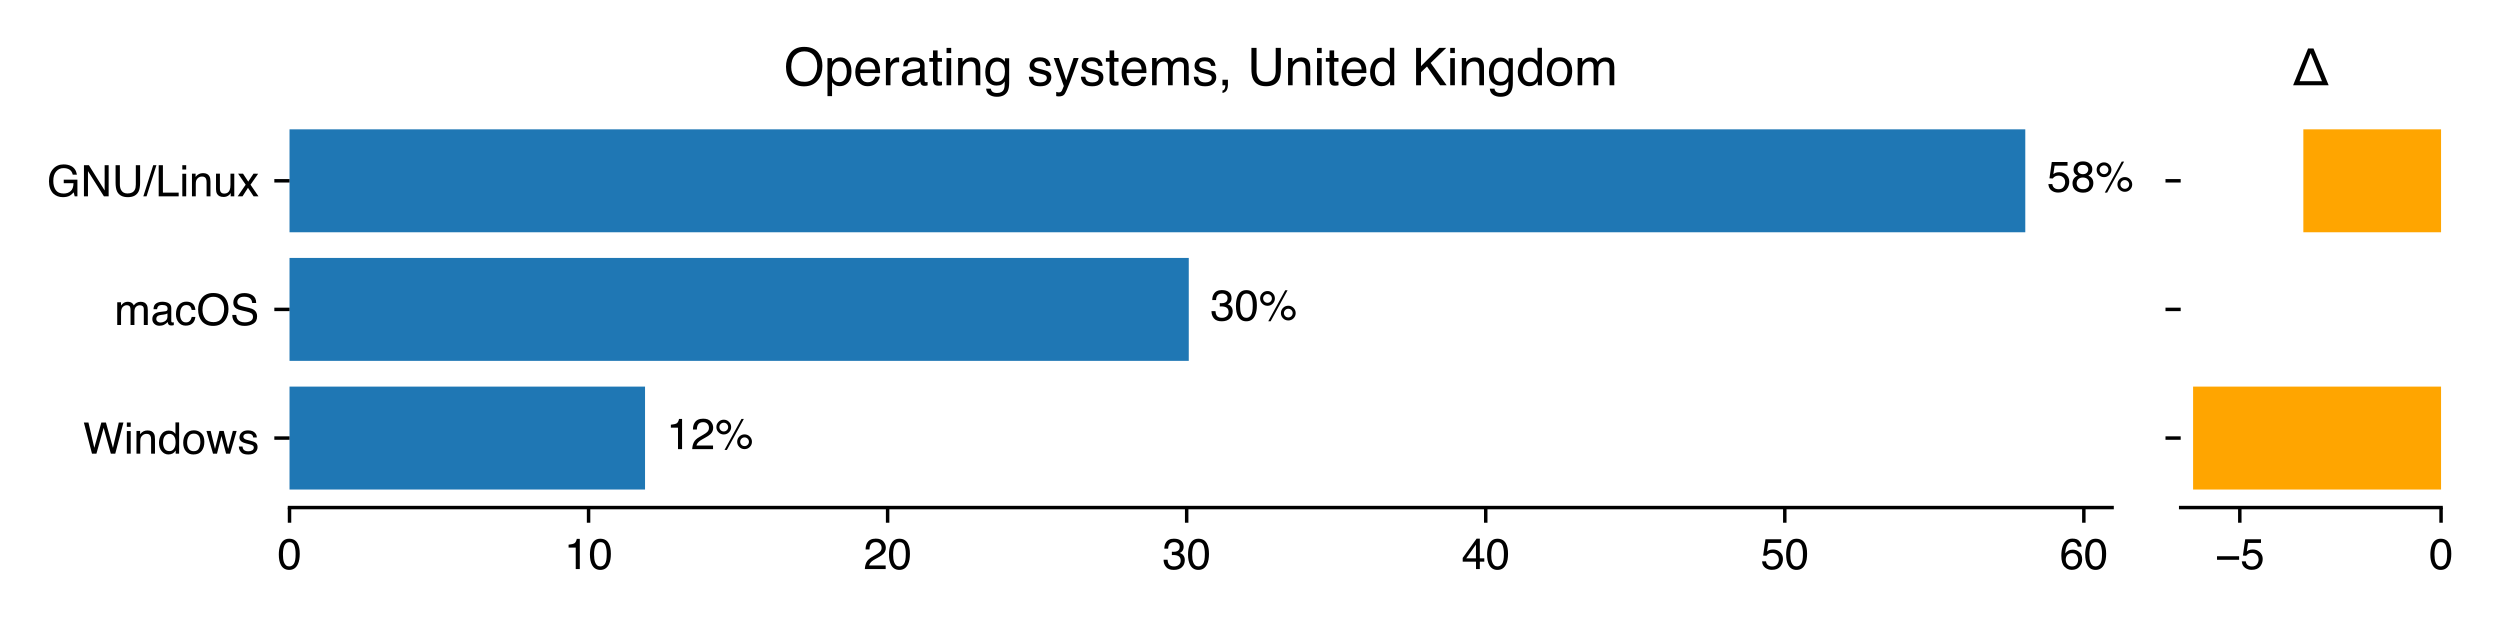
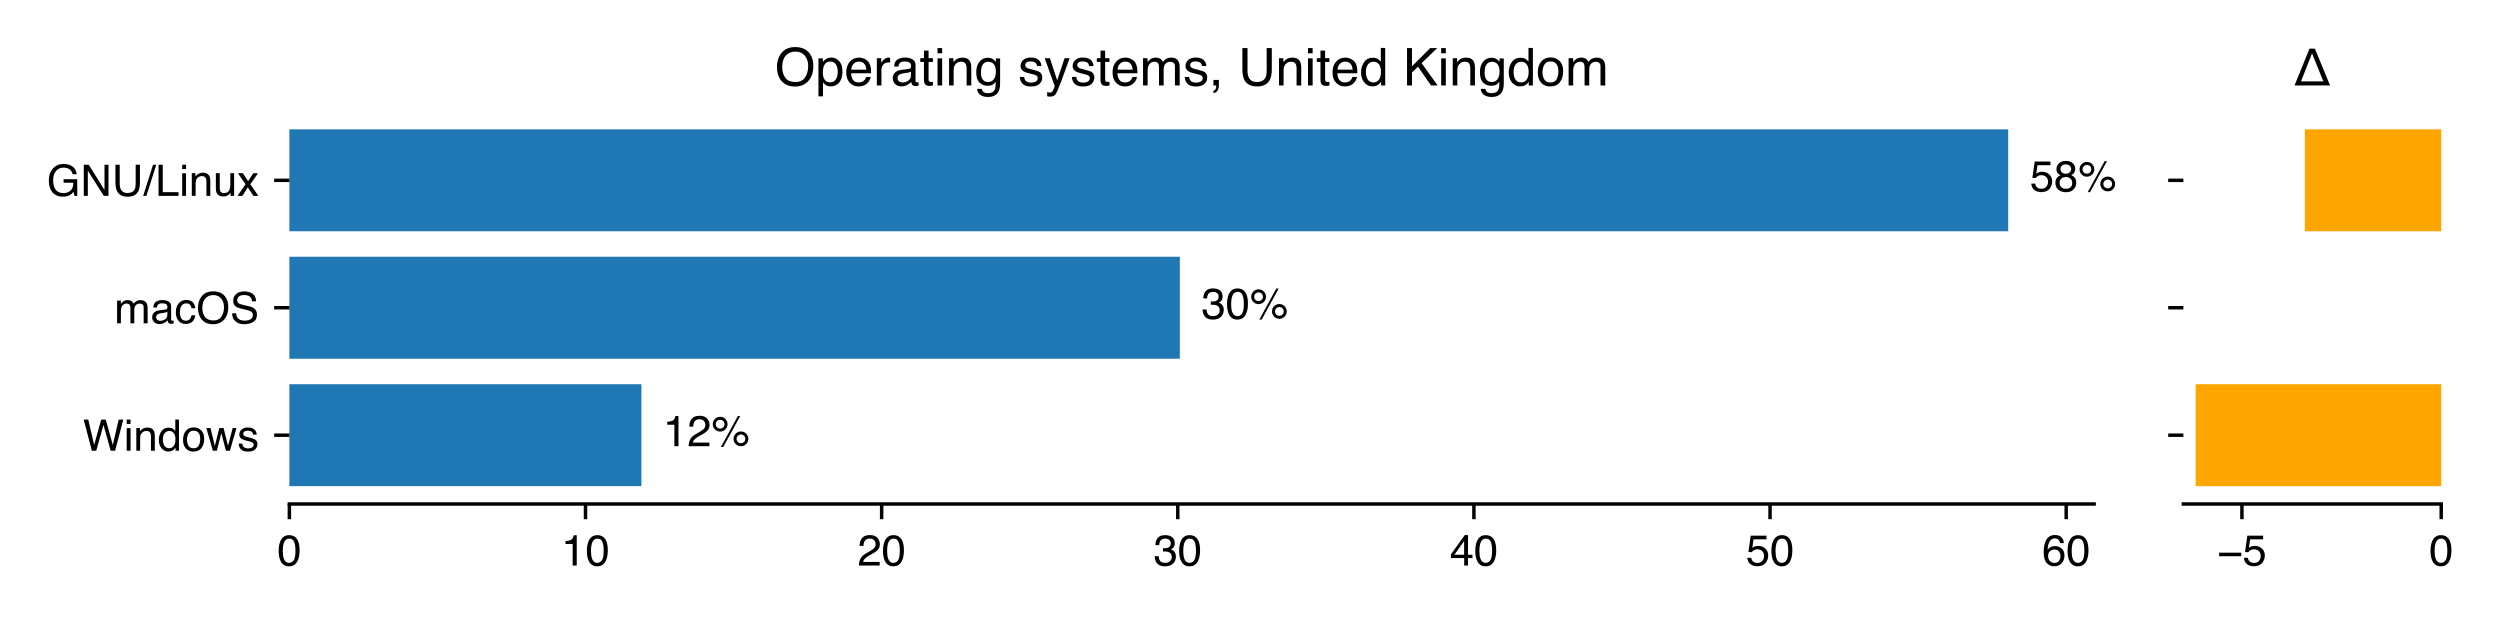
<svg xmlns="http://www.w3.org/2000/svg" xmlns:xlink="http://www.w3.org/1999/xlink" width="576pt" height="144pt" viewBox="0 0 576 144" version="1.1">
  <defs>
    <style type="text/css">*{stroke-linejoin: round; stroke-linecap: butt}</style>
  </defs>
  <g id="figure_1">
    <g id="patch_1">
      <path d="M 0 144  L 576 144  L 576 0  L 0 0  z " style="fill: #ffffff" />
    </g>
    <g id="axes_1">
      <g id="patch_2">
-         <path d="M 66.705 116.942  L 486.622 116.942  L 486.622 25.642  L 66.705 25.642  z " style="fill: #ffffff" />
+         <path d="M 66.67 116.12  L 482.49 116.12  L 482.49 25.688  L 66.67 25.688  z " style="fill: #ffffff" />
      </g>
      <g id="patch_3">
-         <path d="M 66.705 112.792  L 148.616 112.792  L 148.616 89.078  L 66.705 89.078  z " clip-path="url(#pb89591c880)" style="fill: #1f77b4" />
+         <path d="M 66.67 112.009  L 147.782 112.009  L 147.782 88.52  L 66.67 88.52  z " clip-path="url(#p642c1ca96c)" style="fill: #1f77b4" />
      </g>
      <g id="patch_4">
-         <path d="M 66.705 83.149  L 273.893 83.149  L 273.893 59.435  L 66.705 59.435  z " clip-path="url(#pb89591c880)" style="fill: #1f77b4" />
+         <path d="M 66.67 82.648  L 271.836 82.648  L 271.836 59.159  L 66.67 59.159  z " clip-path="url(#p642c1ca96c)" style="fill: #1f77b4" />
      </g>
      <g id="patch_5">
-         <path d="M 66.705 53.507  L 466.626 53.507  L 466.626 29.792  L 66.705 29.792  z " clip-path="url(#pb89591c880)" style="fill: #1f77b4" />
+         <path d="M 66.67 53.287  L 462.689 53.287  L 462.689 29.798  L 66.67 29.798  z " clip-path="url(#p642c1ca96c)" style="fill: #1f77b4" />
      </g>
      <g id="matplotlib.axis_1">
        <g id="xtick_1">
          <g id="line2d_1">
            <defs>
              <path id="m4c99cd72f3" d="M 0 0  L 0 3.5  " style="stroke: #000000; stroke-width: 0.8" />
            </defs>
            <g>
-               <use xlink:href="#m4c99cd72f3" x="66.705" y="116.942" style="stroke: #000000; stroke-width: 0.8" />
+               <use xlink:href="#m4c99cd72f3" x="66.67" y="116.12" style="stroke: #000000; stroke-width: 0.8" />
            </g>
          </g>
          <g id="text_1">
-             <g transform="translate(63.92422 131.1156)scale(0.1 -0.1)">
+             <g transform="translate(63.88953 130.2934) scale(0.1 -0.1)">
              <defs>
                <path id="Helvetica-30" d="M 1731 4475  Q 2600 4475 2988 3759  Q 3288 3206 3288 2244  Q 3288 1331 3016 734  Q 2622 -122 1728 -122  Q 922 -122 528 578  Q 200 1163 200 2147  Q 200 2909 397 3456  Q 766 4475 1731 4475  z M 1725 391  Q 2163 391 2422 778  Q 2681 1166 2681 2222  Q 2681 2984 2493 3476  Q 2306 3969 1766 3969  Q 1269 3969 1039 3501  Q 809 3034 809 2125  Q 809 1441 956 1025  Q 1181 391 1725 391  z " transform="scale(0.015625)" />
              </defs>
              <use xlink:href="#Helvetica-30" />
            </g>
          </g>
        </g>
        <g id="xtick_2">
          <g id="line2d_2">
            <g>
-               <use xlink:href="#m4c99cd72f3" x="135.607" y="116.942" style="stroke: #000000; stroke-width: 0.8" />
+               <use xlink:href="#m4c99cd72f3" x="134.9" y="116.12" style="stroke: #000000; stroke-width: 0.8" />
            </g>
          </g>
          <g id="text_2">
-             <g transform="translate(130.0459 131.1156)scale(0.1 -0.1)">
+             <g transform="translate(129.3388 130.2934) scale(0.1 -0.1)">
              <defs>
                <path id="Helvetica-31" d="M 613 3169  L 613 3600  Q 1222 3659 1462 3798  Q 1703 3938 1822 4456  L 2266 4456  L 2266 0  L 1666 0  L 1666 3169  L 613 3169  z " transform="scale(0.015625)" />
              </defs>
              <use xlink:href="#Helvetica-31" />
              <use xlink:href="#Helvetica-30" x="55.615" />
            </g>
          </g>
        </g>
        <g id="xtick_3">
          <g id="line2d_3">
            <g>
-               <use xlink:href="#m4c99cd72f3" x="204.509" y="116.942" style="stroke: #000000; stroke-width: 0.8" />
+               <use xlink:href="#m4c99cd72f3" x="203.13" y="116.12" style="stroke: #000000; stroke-width: 0.8" />
            </g>
          </g>
          <g id="text_3">
-             <g transform="translate(198.948 131.1156)scale(0.1 -0.1)">
+             <g transform="translate(197.5686 130.2934) scale(0.1 -0.1)">
              <defs>
                <path id="Helvetica-32" d="M 200 0  Q 231 578 439 1006  Q 647 1434 1250 1784  L 1850 2131  Q 2253 2366 2416 2531  Q 2672 2791 2672 3125  Q 2672 3516 2437 3745  Q 2203 3975 1813 3975  Q 1234 3975 1013 3538  Q 894 3303 881 2888  L 309 2888  Q 319 3472 525 3841  Q 891 4491 1816 4491  Q 2584 4491 2939 4075  Q 3294 3659 3294 3150  Q 3294 2613 2916 2231  Q 2697 2009 2131 1694  L 1703 1456  Q 1397 1288 1222 1134  Q 909 863 828 531  L 3272 531  L 3272 0  L 200 0  z " transform="scale(0.015625)" />
              </defs>
              <use xlink:href="#Helvetica-32" />
              <use xlink:href="#Helvetica-30" x="55.615" />
            </g>
          </g>
        </g>
        <g id="xtick_4">
          <g id="line2d_4">
            <g>
-               <use xlink:href="#m4c99cd72f3" x="273.411" y="116.942" style="stroke: #000000; stroke-width: 0.8" />
+               <use xlink:href="#m4c99cd72f3" x="271.359" y="116.12" style="stroke: #000000; stroke-width: 0.8" />
            </g>
          </g>
          <g id="text_4">
-             <g transform="translate(267.8501 131.1156)scale(0.1 -0.1)">
+             <g transform="translate(265.7984 130.2934) scale(0.1 -0.1)">
              <defs>
                <path id="Helvetica-33" d="M 1663 -122  Q 869 -122 511 314  Q 153 750 153 1375  L 741 1375  Q 778 941 903 744  Q 1122 391 1694 391  Q 2138 391 2406 628  Q 2675 866 2675 1241  Q 2675 1703 2392 1887  Q 2109 2072 1606 2072  Q 1550 2072 1492 2070  Q 1434 2069 1375 2066  L 1375 2563  Q 1463 2553 1522 2550  Q 1581 2547 1650 2547  Q 1966 2547 2169 2647  Q 2525 2822 2525 3272  Q 2525 3606 2287 3787  Q 2050 3969 1734 3969  Q 1172 3969 956 3594  Q 838 3388 822 3006  L 266 3006  Q 266 3506 466 3856  Q 809 4481 1675 4481  Q 2359 4481 2734 4176  Q 3109 3872 3109 3294  Q 3109 2881 2888 2625  Q 2750 2466 2531 2375  Q 2884 2278 3082 2001  Q 3281 1725 3281 1325  Q 3281 684 2859 281  Q 2438 -122 1663 -122  z " transform="scale(0.015625)" />
              </defs>
              <use xlink:href="#Helvetica-33" />
              <use xlink:href="#Helvetica-30" x="55.615" />
            </g>
          </g>
        </g>
        <g id="xtick_5">
          <g id="line2d_5">
            <g>
-               <use xlink:href="#m4c99cd72f3" x="342.313" y="116.942" style="stroke: #000000; stroke-width: 0.8" />
+               <use xlink:href="#m4c99cd72f3" x="339.589" y="116.12" style="stroke: #000000; stroke-width: 0.8" />
            </g>
          </g>
          <g id="text_5">
-             <g transform="translate(336.7522 131.1156)scale(0.1 -0.1)">
+             <g transform="translate(334.0281 130.2934) scale(0.1 -0.1)">
              <defs>
                <path id="Helvetica-34" d="M 2116 1584  L 2116 3613  L 681 1584  L 2116 1584  z M 2125 0  L 2125 1094  L 163 1094  L 163 1644  L 2213 4488  L 2688 4488  L 2688 1584  L 3347 1584  L 3347 1094  L 2688 1094  L 2688 0  L 2125 0  z " transform="scale(0.015625)" />
              </defs>
              <use xlink:href="#Helvetica-34" />
              <use xlink:href="#Helvetica-30" x="55.615" />
            </g>
          </g>
        </g>
        <g id="xtick_6">
          <g id="line2d_6">
            <g>
-               <use xlink:href="#m4c99cd72f3" x="411.215" y="116.942" style="stroke: #000000; stroke-width: 0.8" />
+               <use xlink:href="#m4c99cd72f3" x="407.819" y="116.12" style="stroke: #000000; stroke-width: 0.8" />
            </g>
          </g>
          <g id="text_6">
-             <g transform="translate(405.6543 131.1156)scale(0.1 -0.1)">
+             <g transform="translate(402.2579 130.2934) scale(0.1 -0.1)">
              <defs>
                <path id="Helvetica-35" d="M 791 1141  Q 847 659 1238 475  Q 1438 381 1700 381  Q 2200 381 2440 700  Q 2681 1019 2681 1406  Q 2681 1875 2395 2131  Q 2109 2388 1709 2388  Q 1419 2388 1211 2275  Q 1003 2163 856 1963  L 369 1991  L 709 4400  L 3034 4400  L 3034 3856  L 1131 3856  L 941 2613  Q 1097 2731 1238 2791  Q 1488 2894 1816 2894  Q 2431 2894 2859 2497  Q 3288 2100 3288 1491  Q 3288 856 2895 371  Q 2503 -113 1644 -113  Q 1097 -113 676 195  Q 256 503 206 1141  L 791 1141  z " transform="scale(0.015625)" />
              </defs>
              <use xlink:href="#Helvetica-35" />
              <use xlink:href="#Helvetica-30" x="55.615" />
            </g>
          </g>
        </g>
        <g id="xtick_7">
          <g id="line2d_7">
            <g>
-               <use xlink:href="#m4c99cd72f3" x="480.117" y="116.942" style="stroke: #000000; stroke-width: 0.8" />
+               <use xlink:href="#m4c99cd72f3" x="476.049" y="116.12" style="stroke: #000000; stroke-width: 0.8" />
            </g>
          </g>
          <g id="text_7">
-             <g transform="translate(474.5564 131.1156)scale(0.1 -0.1)">
+             <g transform="translate(470.4877 130.2934) scale(0.1 -0.1)">
              <defs>
                <path id="Helvetica-36" d="M 1872 4494  Q 2622 4494 2917 4105  Q 3213 3716 3213 3303  L 2656 3303  Q 2606 3569 2497 3719  Q 2294 4000 1881 4000  Q 1409 4000 1131 3564  Q 853 3128 822 2316  Q 1016 2600 1309 2741  Q 1578 2866 1909 2866  Q 2472 2866 2890 2506  Q 3309 2147 3309 1434  Q 3309 825 2912 354  Q 2516 -116 1781 -116  Q 1153 -116 697 361  Q 241 838 241 1966  Q 241 2800 444 3381  Q 834 4494 1872 4494  z M 1831 384  Q 2275 384 2495 682  Q 2716 981 2716 1388  Q 2716 1731 2519 2042  Q 2322 2353 1803 2353  Q 1441 2353 1167 2112  Q 894 1872 894 1388  Q 894 963 1142 673  Q 1391 384 1831 384  z " transform="scale(0.015625)" />
              </defs>
              <use xlink:href="#Helvetica-36" />
              <use xlink:href="#Helvetica-30" x="55.615" />
            </g>
          </g>
        </g>
      </g>
      <g id="matplotlib.axis_2">
        <g id="ytick_1">
          <g id="line2d_8">
            <defs>
              <path id="m8e343aef83" d="M 0 0  L -3.5 0  " style="stroke: #000000; stroke-width: 0.8" />
            </defs>
            <g>
-               <use xlink:href="#m8e343aef83" x="66.705" y="100.935" style="stroke: #000000; stroke-width: 0.8" />
+               <use xlink:href="#m8e343aef83" x="66.67" y="100.265" style="stroke: #000000; stroke-width: 0.8" />
            </g>
          </g>
          <g id="text_8">
-             <g transform="translate(19.13906 104.5218)scale(0.1 -0.1)">
+             <g transform="translate(19.10438 103.8517) scale(0.1 -0.1)">
              <defs>
                <path id="Helvetica-57" d="M 791 4591  L 1656 856  L 2694 4591  L 3369 4591  L 4406 856  L 5272 4591  L 5953 4591  L 4747 0  L 4094 0  L 3034 3806  L 1969 0  L 1316 0  L 116 4591  L 791 4591  z " transform="scale(0.015625)" />
                <path id="Helvetica-69" d="M 413 3331  L 984 3331  L 984 0  L 413 0  L 413 3331  z M 413 4591  L 984 4591  L 984 3953  L 413 3953  L 413 4591  z " transform="scale(0.015625)" />
                <path id="Helvetica-6e" d="M 413 3347  L 947 3347  L 947 2872  Q 1184 3166 1450 3294  Q 1716 3422 2041 3422  Q 2753 3422 3003 2925  Q 3141 2653 3141 2147  L 3141 0  L 2569 0  L 2569 2109  Q 2569 2416 2478 2603  Q 2328 2916 1934 2916  Q 1734 2916 1606 2875  Q 1375 2806 1200 2600  Q 1059 2434 1017 2257  Q 975 2081 975 1753  L 975 0  L 413 0  L 413 3347  z M 1734 3428  L 1734 3428  z " transform="scale(0.015625)" />
                <path id="Helvetica-64" d="M 769 1634  Q 769 1097 997 734  Q 1225 372 1728 372  Q 2119 372 2370 708  Q 2622 1044 2622 1672  Q 2622 2306 2362 2611  Q 2103 2916 1722 2916  Q 1297 2916 1033 2591  Q 769 2266 769 1634  z M 1616 3406  Q 2000 3406 2259 3244  Q 2409 3150 2600 2916  L 2600 4606  L 3141 4606  L 3141 0  L 2634 0  L 2634 466  Q 2438 156 2169 18  Q 1900 -119 1553 -119  Q 994 -119 584 351  Q 175 822 175 1603  Q 175 2334 548 2870  Q 922 3406 1616 3406  z " transform="scale(0.015625)" />
                <path id="Helvetica-6f" d="M 1741 363  Q 2300 363 2508 786  Q 2716 1209 2716 1728  Q 2716 2197 2566 2491  Q 2328 2953 1747 2953  Q 1231 2953 997 2559  Q 763 2166 763 1609  Q 763 1075 997 719  Q 1231 363 1741 363  z M 1763 3444  Q 2409 3444 2856 3012  Q 3303 2581 3303 1744  Q 3303 934 2909 406  Q 2516 -122 1688 -122  Q 997 -122 590 345  Q 184 813 184 1600  Q 184 2444 612 2944  Q 1041 3444 1763 3444  z M 1744 3428  L 1744 3428  z " transform="scale(0.015625)" />
                <path id="Helvetica-77" d="M 672 3347  L 1316 709  L 1969 3347  L 2600 3347  L 3256 725  L 3941 3347  L 4503 3347  L 3531 0  L 2947 0  L 2266 2591  L 1606 0  L 1022 0  L 56 3347  L 672 3347  z " transform="scale(0.015625)" />
                <path id="Helvetica-73" d="M 747 1050  Q 772 769 888 619  Q 1100 347 1625 347  Q 1938 347 2175 483  Q 2413 619 2413 903  Q 2413 1119 2222 1231  Q 2100 1300 1741 1391  L 1294 1503  Q 866 1609 663 1741  Q 300 1969 300 2372  Q 300 2847 642 3140  Q 984 3434 1563 3434  Q 2319 3434 2653 2991  Q 2863 2709 2856 2384  L 2325 2384  Q 2309 2575 2191 2731  Q 1997 2953 1519 2953  Q 1200 2953 1036 2831  Q 872 2709 872 2509  Q 872 2291 1088 2159  Q 1213 2081 1456 2022  L 1828 1931  Q 2434 1784 2641 1647  Q 2969 1431 2969 969  Q 2969 522 2630 197  Q 2291 -128 1597 -128  Q 850 -128 539 211  Q 228 550 206 1050  L 747 1050  z M 1578 3428  L 1578 3428  z " transform="scale(0.015625)" />
              </defs>
              <use xlink:href="#Helvetica-57" />
              <use xlink:href="#Helvetica-69" x="94.385" />
              <use xlink:href="#Helvetica-6e" x="116.602" />
              <use xlink:href="#Helvetica-64" x="172.217" />
              <use xlink:href="#Helvetica-6f" x="227.832" />
              <use xlink:href="#Helvetica-77" x="283.447" />
              <use xlink:href="#Helvetica-73" x="355.664" />
            </g>
          </g>
        </g>
        <g id="ytick_2">
          <g id="line2d_9">
            <g>
-               <use xlink:href="#m8e343aef83" x="66.705" y="71.292" style="stroke: #000000; stroke-width: 0.8" />
+               <use xlink:href="#m8e343aef83" x="66.67" y="70.904" style="stroke: #000000; stroke-width: 0.8" />
            </g>
          </g>
          <g id="text_9">
-             <g transform="translate(26.36563 74.87906)scale(0.1 -0.1)">
+             <g transform="translate(26.33094 74.49047) scale(0.1 -0.1)">
              <defs>
                <path id="Helvetica-6d" d="M 413 3347  L 969 3347  L 969 2872  Q 1169 3119 1331 3231  Q 1609 3422 1963 3422  Q 2363 3422 2606 3225  Q 2744 3113 2856 2894  Q 3044 3163 3297 3292  Q 3550 3422 3866 3422  Q 4541 3422 4784 2934  Q 4916 2672 4916 2228  L 4916 0  L 4331 0  L 4331 2325  Q 4331 2659 4164 2784  Q 3997 2909 3756 2909  Q 3425 2909 3186 2687  Q 2947 2466 2947 1947  L 2947 0  L 2375 0  L 2375 2184  Q 2375 2525 2294 2681  Q 2166 2916 1816 2916  Q 1497 2916 1236 2669  Q 975 2422 975 1775  L 975 0  L 413 0  L 413 3347  z " transform="scale(0.015625)" />
                <path id="Helvetica-61" d="M 844 891  Q 844 647 1022 506  Q 1200 366 1444 366  Q 1741 366 2019 503  Q 2488 731 2488 1250  L 2488 1703  Q 2384 1638 2221 1594  Q 2059 1550 1903 1531  L 1563 1488  Q 1256 1447 1103 1359  Q 844 1213 844 891  z M 2206 2028  Q 2400 2053 2466 2191  Q 2503 2266 2503 2406  Q 2503 2694 2298 2823  Q 2094 2953 1713 2953  Q 1272 2953 1088 2716  Q 984 2584 953 2325  L 428 2325  Q 444 2944 830 3186  Q 1216 3428 1725 3428  Q 2316 3428 2684 3203  Q 3050 2978 3050 2503  L 3050 575  Q 3050 488 3086 434  Q 3122 381 3238 381  Q 3275 381 3322 386  Q 3369 391 3422 400  L 3422 -16  Q 3291 -53 3222 -62  Q 3153 -72 3034 -72  Q 2744 -72 2613 134  Q 2544 244 2516 444  Q 2344 219 2022 53  Q 1700 -113 1313 -113  Q 847 -113 551 170  Q 256 453 256 878  Q 256 1344 547 1600  Q 838 1856 1309 1916  L 2206 2028  z M 1741 3428  L 1741 3428  z " transform="scale(0.015625)" />
                <path id="Helvetica-63" d="M 1703 3444  Q 2269 3444 2623 3169  Q 2978 2894 3050 2222  L 2503 2222  Q 2453 2531 2275 2736  Q 2097 2941 1703 2941  Q 1166 2941 934 2416  Q 784 2075 784 1575  Q 784 1072 996 728  Q 1209 384 1666 384  Q 2016 384 2220 598  Q 2425 813 2503 1184  L 3050 1184  Q 2956 519 2581 211  Q 2206 -97 1622 -97  Q 966 -97 575 383  Q 184 863 184 1581  Q 184 2463 612 2953  Q 1041 3444 1703 3444  z M 1616 3428  L 1616 3428  z " transform="scale(0.015625)" />
                <path id="Helvetica-4f" d="M 2469 4716  Q 3684 4716 4269 3934  Q 4725 3325 4725 2375  Q 4725 1347 4203 666  Q 3591 -134 2456 -134  Q 1397 -134 791 566  Q 250 1241 250 2272  Q 250 3203 713 3866  Q 1306 4716 2469 4716  z M 2531 422  Q 3353 422 3720 1011  Q 4088 1600 4088 2366  Q 4088 3175 3664 3669  Q 3241 4163 2506 4163  Q 1794 4163 1344 3673  Q 894 3184 894 2231  Q 894 1469 1280 945  Q 1666 422 2531 422  z M 2488 4716  L 2488 4716  z " transform="scale(0.015625)" />
                <path id="Helvetica-53" d="M 894 1481  Q 916 1091 1078 847  Q 1388 391 2169 391  Q 2519 391 2806 491  Q 3363 684 3363 1184  Q 3363 1559 3128 1719  Q 2891 1875 2384 1991  L 1763 2131  Q 1153 2269 900 2434  Q 463 2722 463 3294  Q 463 3913 891 4309  Q 1319 4706 2103 4706  Q 2825 4706 3329 4357  Q 3834 4009 3834 3244  L 3250 3244  Q 3203 3613 3050 3809  Q 2766 4169 2084 4169  Q 1534 4169 1293 3937  Q 1053 3706 1053 3400  Q 1053 3063 1334 2906  Q 1519 2806 2169 2656  L 2813 2509  Q 3278 2403 3531 2219  Q 3969 1897 3969 1284  Q 3969 522 3414 194  Q 2859 -134 2125 -134  Q 1269 -134 784 303  Q 300 738 309 1481  L 894 1481  z M 2150 4716  L 2150 4716  z " transform="scale(0.015625)" />
              </defs>
              <use xlink:href="#Helvetica-6d" />
              <use xlink:href="#Helvetica-61" x="83.301" />
              <use xlink:href="#Helvetica-63" x="138.916" />
              <use xlink:href="#Helvetica-4f" x="188.916" />
              <use xlink:href="#Helvetica-53" x="266.699" />
            </g>
          </g>
        </g>
        <g id="ytick_3">
          <g id="line2d_10">
            <g>
-               <use xlink:href="#m8e343aef83" x="66.705" y="41.65" style="stroke: #000000; stroke-width: 0.8" />
+               <use xlink:href="#m8e343aef83" x="66.67" y="41.543" style="stroke: #000000; stroke-width: 0.8" />
            </g>
          </g>
          <g id="text_10">
-             <g transform="translate(10.8 45.23631)scale(0.1 -0.1)">
+             <g transform="translate(10.76531 45.12927) scale(0.1 -0.1)">
              <defs>
                <path id="Helvetica-47" d="M 2472 4709  Q 3119 4709 3591 4459  Q 4275 4100 4428 3200  L 3813 3200  Q 3700 3703 3347 3933  Q 2994 4163 2456 4163  Q 1819 4163 1383 3684  Q 947 3206 947 2259  Q 947 1441 1306 927  Q 1666 413 2478 413  Q 3100 413 3508 773  Q 3916 1134 3925 1941  L 2488 1941  L 2488 2456  L 4503 2456  L 4503 0  L 4103 0  L 3953 591  Q 3638 244 3394 109  Q 2984 -122 2353 -122  Q 1538 -122 950 406  Q 309 1069 309 2225  Q 309 3378 934 4059  Q 1528 4709 2472 4709  z M 2369 4716  L 2369 4716  z " transform="scale(0.015625)" />
                <path id="Helvetica-4e" d="M 488 4591  L 1222 4591  L 3541 872  L 3541 4591  L 4131 4591  L 4131 0  L 3434 0  L 1081 3716  L 1081 0  L 488 0  L 488 4591  z M 2269 4591  L 2269 4591  z " transform="scale(0.015625)" />
                <path id="Helvetica-55" d="M 1163 4591  L 1163 1753  Q 1163 1253 1350 922  Q 1628 422 2288 422  Q 3078 422 3363 963  Q 3516 1256 3516 1753  L 3516 4591  L 4147 4591  L 4147 2013  Q 4147 1166 3919 709  Q 3500 -122 2338 -122  Q 1175 -122 759 709  Q 531 1166 531 2013  L 531 4591  L 1163 4591  z M 2341 4591  L 2341 4591  z " transform="scale(0.015625)" />
                <path id="Helvetica-2f" d="M 1456 4591  L 1931 4591  L 475 0  L 0 0  L 1456 4591  z " transform="scale(0.015625)" />
                <path id="Helvetica-4c" d="M 488 4591  L 1109 4591  L 1109 547  L 3434 547  L 3434 0  L 488 0  L 488 4591  z " transform="scale(0.015625)" />
                <path id="Helvetica-75" d="M 975 3347  L 975 1125  Q 975 869 1056 706  Q 1206 406 1616 406  Q 2203 406 2416 931  Q 2531 1213 2531 1703  L 2531 3347  L 3094 3347  L 3094 0  L 2563 0  L 2569 494  Q 2459 303 2297 172  Q 1975 -91 1516 -91  Q 800 -91 541 388  Q 400 644 400 1072  L 400 3347  L 975 3347  z M 1747 3428  L 1747 3428  z " transform="scale(0.015625)" />
                <path id="Helvetica-78" d="M 94 3347  L 822 3347  L 1591 2169  L 2369 3347  L 3053 3331  L 1925 1716  L 3103 0  L 2384 0  L 1553 1256  L 747 0  L 34 0  L 1213 1716  L 94 3347  z " transform="scale(0.015625)" />
              </defs>
              <use xlink:href="#Helvetica-47" />
              <use xlink:href="#Helvetica-4e" x="77.783" />
              <use xlink:href="#Helvetica-55" x="150" />
              <use xlink:href="#Helvetica-2f" x="222.217" />
              <use xlink:href="#Helvetica-4c" x="250" />
              <use xlink:href="#Helvetica-69" x="305.615" />
              <use xlink:href="#Helvetica-6e" x="327.832" />
              <use xlink:href="#Helvetica-75" x="383.447" />
              <use xlink:href="#Helvetica-78" x="439.062" />
            </g>
          </g>
        </g>
      </g>
      <g id="patch_6">
-         <path d="M 66.705 116.942  L 486.622 116.942  " style="fill: none; stroke: #000000; stroke-width: 0.8; stroke-linejoin: miter; stroke-linecap: square" />
+         <path d="M 66.67 116.12  L 482.49 116.12  " style="fill: none; stroke: #000000; stroke-width: 0.8; stroke-linejoin: miter; stroke-linecap: square" />
      </g>
      <g id="text_11">
-         <g transform="translate(153.6093 103.4796)scale(0.1 -0.1)">
+         <g transform="translate(152.7753 102.8095) scale(0.1 -0.1)">
          <defs>
            <path id="Helvetica-25" d="M 4363 2175  Q 4813 2175 5131 1856  Q 5450 1538 5450 1088  Q 5450 638 5131 319  Q 4813 0 4363 0  Q 3909 0 3590 319  Q 3272 638 3272 1088  Q 3272 1538 3590 1856  Q 3909 2175 4363 2175  z M 3909 4456  L 4256 4456  L 1753 -119  L 1406 -119  L 3909 4456  z M 1294 2606  Q 1563 2606 1752 2795  Q 1941 2984 1941 3250  Q 1941 3516 1752 3705  Q 1563 3894 1294 3894  Q 1028 3894 839 3706  Q 650 3519 650 3250  Q 650 2984 839 2795  Q 1028 2606 1294 2606  z M 1294 4341  Q 1747 4341 2065 4020  Q 2384 3700 2384 3250  Q 2384 2800 2065 2481  Q 1747 2163 1294 2163  Q 844 2163 525 2481  Q 206 2800 206 3250  Q 206 3700 525 4020  Q 844 4341 1294 4341  z M 4363 444  Q 4628 444 4817 633  Q 5006 822 5006 1088  Q 5006 1353 4817 1542  Q 4628 1731 4363 1731  Q 4094 1731 3905 1542  Q 3716 1353 3716 1088  Q 3716 822 3905 633  Q 4094 444 4363 444  z " transform="scale(0.015625)" />
          </defs>
          <use xlink:href="#Helvetica-31" />
          <use xlink:href="#Helvetica-32" x="55.615" />
          <use xlink:href="#Helvetica-25" x="111.23" />
        </g>
      </g>
      <g id="text_12">
-         <g transform="translate(278.8858 73.83688)scale(0.1 -0.1)">
+         <g transform="translate(276.8294 73.44828) scale(0.1 -0.1)">
          <use xlink:href="#Helvetica-33" />
          <use xlink:href="#Helvetica-30" x="55.615" />
          <use xlink:href="#Helvetica-25" x="111.23" />
        </g>
      </g>
      <g id="text_13">
-         <g transform="translate(471.619 44.19412)scale(0.1 -0.1)">
+         <g transform="translate(467.6819 44.08708) scale(0.1 -0.1)">
          <defs>
            <path id="Helvetica-38" d="M 1741 2600  Q 2113 2600 2322 2808  Q 2531 3016 2531 3303  Q 2531 3553 2331 3762  Q 2131 3972 1722 3972  Q 1316 3972 1134 3762  Q 953 3553 953 3272  Q 953 2956 1187 2778  Q 1422 2600 1741 2600  z M 1775 384  Q 2166 384 2423 595  Q 2681 806 2681 1225  Q 2681 1659 2415 1884  Q 2150 2109 1734 2109  Q 1331 2109 1076 1879  Q 822 1650 822 1244  Q 822 894 1055 639  Q 1288 384 1775 384  z M 975 2384  Q 741 2484 609 2619  Q 363 2869 363 3269  Q 363 3769 725 4128  Q 1088 4488 1753 4488  Q 2397 4488 2762 4148  Q 3128 3809 3128 3356  Q 3128 2938 2916 2678  Q 2797 2531 2547 2391  Q 2825 2263 2984 2097  Q 3281 1784 3281 1284  Q 3281 694 2884 283  Q 2488 -128 1763 -128  Q 1109 -128 657 226  Q 206 581 206 1256  Q 206 1653 400 1942  Q 594 2231 975 2384  z " transform="scale(0.015625)" />
          </defs>
          <use xlink:href="#Helvetica-35" />
          <use xlink:href="#Helvetica-38" x="55.615" />
          <use xlink:href="#Helvetica-25" x="111.23" />
        </g>
      </g>
      <g id="text_14">
-         <g transform="translate(180.625 19.6425)scale(0.12 -0.12)">
+         <g transform="translate(178.5415 19.6875) scale(0.12 -0.12)">
          <defs>
            <path id="Helvetica-70" d="M 1825 378  Q 2219 378 2480 708  Q 2741 1038 2741 1694  Q 2741 2094 2625 2381  Q 2406 2934 1825 2934  Q 1241 2934 1025 2350  Q 909 2038 909 1556  Q 909 1169 1025 897  Q 1244 378 1825 378  z M 369 3331  L 916 3331  L 916 2888  Q 1084 3116 1284 3241  Q 1569 3428 1953 3428  Q 2522 3428 2919 2992  Q 3316 2556 3316 1747  Q 3316 653 2744 184  Q 2381 -113 1900 -113  Q 1522 -113 1266 53  Q 1116 147 931 375  L 931 -1334  L 369 -1334  L 369 3331  z " transform="scale(0.015625)" />
            <path id="Helvetica-65" d="M 1806 3422  Q 2163 3422 2497 3255  Q 2831 3088 3006 2822  Q 3175 2569 3231 2231  Q 3281 2000 3281 1494  L 828 1494  Q 844 984 1069 676  Q 1294 369 1766 369  Q 2206 369 2469 659  Q 2619 828 2681 1050  L 3234 1050  Q 3213 866 3089 639  Q 2966 413 2813 269  Q 2556 19 2178 -69  Q 1975 -119 1719 -119  Q 1094 -119 659 336  Q 225 791 225 1609  Q 225 2416 662 2919  Q 1100 3422 1806 3422  z M 2703 1941  Q 2669 2306 2544 2525  Q 2313 2931 1772 2931  Q 1384 2931 1121 2651  Q 859 2372 844 1941  L 2703 1941  z M 1753 3428  L 1753 3428  z " transform="scale(0.015625)" />
            <path id="Helvetica-72" d="M 428 3347  L 963 3347  L 963 2769  Q 1028 2938 1284 3180  Q 1541 3422 1875 3422  Q 1891 3422 1928 3419  Q 1966 3416 2056 3406  L 2056 2813  Q 2006 2822 1964 2825  Q 1922 2828 1872 2828  Q 1447 2828 1219 2554  Q 991 2281 991 1925  L 991 0  L 428 0  L 428 3347  z " transform="scale(0.015625)" />
            <path id="Helvetica-74" d="M 525 4281  L 1094 4281  L 1094 3347  L 1628 3347  L 1628 2888  L 1094 2888  L 1094 703  Q 1094 528 1213 469  Q 1278 434 1431 434  Q 1472 434 1519 436  Q 1566 438 1628 444  L 1628 0  Q 1531 -28 1426 -40  Q 1322 -53 1200 -53  Q 806 -53 665 148  Q 525 350 525 672  L 525 2888  L 72 2888  L 72 3347  L 525 3347  L 525 4281  z " transform="scale(0.015625)" />
            <path id="Helvetica-67" d="M 1594 3406  Q 1988 3406 2281 3213  Q 2441 3103 2606 2894  L 2606 3316  L 3125 3316  L 3125 272  Q 3125 -366 2938 -734  Q 2588 -1416 1616 -1416  Q 1075 -1416 706 -1173  Q 338 -931 294 -416  L 866 -416  Q 906 -641 1028 -763  Q 1219 -950 1628 -950  Q 2275 -950 2475 -494  Q 2594 -225 2584 466  Q 2416 209 2178 84  Q 1941 -41 1550 -41  Q 1006 -41 598 345  Q 191 731 191 1622  Q 191 2463 602 2934  Q 1013 3406 1594 3406  z M 2606 1688  Q 2606 2309 2350 2609  Q 2094 2909 1697 2909  Q 1103 2909 884 2353  Q 769 2056 769 1575  Q 769 1009 998 714  Q 1228 419 1616 419  Q 2222 419 2469 966  Q 2606 1275 2606 1688  z M 1659 3428  L 1659 3428  z " transform="scale(0.015625)" />
            <path id="Helvetica-20" transform="scale(0.015625)" />
            <path id="Helvetica-79" d="M 2503 3347  L 3125 3347  Q 3006 3025 2597 1878  Q 2291 1016 2084 472  Q 1597 -809 1397 -1090  Q 1197 -1372 709 -1372  Q 591 -1372 527 -1362  Q 463 -1353 369 -1328  L 369 -816  Q 516 -856 581 -865  Q 647 -875 697 -875  Q 853 -875 926 -823  Q 1000 -772 1050 -697  Q 1066 -672 1162 -440  Q 1259 -209 1303 -97  L 66 3347  L 703 3347  L 1600 622  L 2503 3347  z M 1597 3428  L 1597 3428  z " transform="scale(0.015625)" />
            <path id="Helvetica-2c" d="M 531 -653  Q 747 -616 834 -350  Q 881 -209 881 -78  Q 881 -56 879 -39  Q 878 -22 872 0  L 531 0  L 531 681  L 1200 681  L 1200 50  Q 1200 -322 1050 -603  Q 900 -884 531 -950  L 531 -653  z " transform="scale(0.015625)" />
            <path id="Helvetica-4b" d="M 488 4591  L 1094 4591  L 1094 2353  L 3331 4591  L 4191 4591  L 2281 2741  L 4244 0  L 3434 0  L 1828 2303  L 1094 1600  L 1094 0  L 488 0  L 488 4591  z " transform="scale(0.015625)" />
          </defs>
          <use xlink:href="#Helvetica-4f" />
          <use xlink:href="#Helvetica-70" x="77.783" />
          <use xlink:href="#Helvetica-65" x="133.398" />
          <use xlink:href="#Helvetica-72" x="189.014" />
          <use xlink:href="#Helvetica-61" x="222.314" />
          <use xlink:href="#Helvetica-74" x="277.93" />
          <use xlink:href="#Helvetica-69" x="305.713" />
          <use xlink:href="#Helvetica-6e" x="327.93" />
          <use xlink:href="#Helvetica-67" x="383.545" />
          <use xlink:href="#Helvetica-20" x="439.16" />
          <use xlink:href="#Helvetica-73" x="466.943" />
          <use xlink:href="#Helvetica-79" x="516.943" />
          <use xlink:href="#Helvetica-73" x="566.943" />
          <use xlink:href="#Helvetica-74" x="616.943" />
          <use xlink:href="#Helvetica-65" x="644.727" />
          <use xlink:href="#Helvetica-6d" x="700.342" />
          <use xlink:href="#Helvetica-73" x="783.643" />
          <use xlink:href="#Helvetica-2c" x="833.643" />
          <use xlink:href="#Helvetica-20" x="861.426" />
          <use xlink:href="#Helvetica-55" x="889.209" />
          <use xlink:href="#Helvetica-6e" x="961.426" />
          <use xlink:href="#Helvetica-69" x="1017.041" />
          <use xlink:href="#Helvetica-74" x="1039.258" />
          <use xlink:href="#Helvetica-65" x="1067.041" />
          <use xlink:href="#Helvetica-64" x="1122.656" />
          <use xlink:href="#Helvetica-20" x="1178.271" />
          <use xlink:href="#Helvetica-4b" x="1206.055" />
          <use xlink:href="#Helvetica-69" x="1272.754" />
          <use xlink:href="#Helvetica-6e" x="1294.971" />
          <use xlink:href="#Helvetica-67" x="1350.586" />
          <use xlink:href="#Helvetica-64" x="1406.201" />
          <use xlink:href="#Helvetica-6f" x="1461.816" />
          <use xlink:href="#Helvetica-6d" x="1517.432" />
        </g>
      </g>
    </g>
    <g id="axes_2">
      <g id="patch_7">
-         <path d="M 502.431 116.942  L 562.42 116.942  L 562.42 25.642  L 502.431 25.642  z " style="fill: #ffffff" />
+         <path d="M 503.052 116.12  L 562.455 116.12  L 562.455 25.688  L 503.052 25.688  z " style="fill: #ffffff" />
      </g>
      <g id="patch_8">
-         <path d="M 562.42 112.792  L 505.288 112.792  L 505.288 89.078  L 562.42 89.078  z " clip-path="url(#p70dee5d5be)" style="fill: #ffa500" />
+         <path d="M 562.455 112.009  L 505.881 112.009  L 505.881 88.52  L 562.455 88.52  z " clip-path="url(#p773e002dd7)" style="fill: #ffa500" />
      </g>
      <g id="patch_9">
-         <path d="M 0 0  z " clip-path="url(#p70dee5d5be)" style="fill: #ffa500" />
+         <path d="M 0 0  z " clip-path="url(#p773e002dd7)" style="fill: #ffa500" />
      </g>
      <g id="patch_10">
-         <path d="M 562.42 53.507  L 530.69 53.507  L 530.69 29.792  L 562.42 29.792  z " clip-path="url(#p70dee5d5be)" style="fill: #ffa500" />
+         <path d="M 562.455 53.287  L 531.035 53.287  L 531.035 29.798  L 562.455 29.798  z " clip-path="url(#p773e002dd7)" style="fill: #ffa500" />
      </g>
      <g id="matplotlib.axis_3">
        <g id="xtick_8">
          <g id="line2d_11">
            <g>
-               <use xlink:href="#m4c99cd72f3" x="516.051" y="116.942" style="stroke: #000000; stroke-width: 0.8" />
+               <use xlink:href="#m4c99cd72f3" x="516.539" y="116.12" style="stroke: #000000; stroke-width: 0.8" />
            </g>
          </g>
          <g id="text_15">
-             <g transform="translate(510.3507 131.1156)scale(0.1 -0.1)">
+             <g transform="translate(510.8386 130.2934) scale(0.1 -0.1)">
              <defs>
                <path id="Helvetica-2212" d="M 3547 1894  L 3547 1369  L 288 1369  L 288 1894  L 3547 1894  z " transform="scale(0.015625)" />
              </defs>
              <use xlink:href="#Helvetica-2212" />
              <use xlink:href="#Helvetica-35" x="58.398" />
            </g>
          </g>
        </g>
        <g id="xtick_9">
          <g id="line2d_12">
            <g>
-               <use xlink:href="#m4c99cd72f3" x="562.42" y="116.942" style="stroke: #000000; stroke-width: 0.8" />
+               <use xlink:href="#m4c99cd72f3" x="562.455" y="116.12" style="stroke: #000000; stroke-width: 0.8" />
            </g>
          </g>
          <g id="text_16">
-             <g transform="translate(559.6391 131.1156)scale(0.1 -0.1)">
+             <g transform="translate(559.6745 130.2934) scale(0.1 -0.1)">
              <use xlink:href="#Helvetica-30" />
            </g>
          </g>
        </g>
      </g>
      <g id="matplotlib.axis_4">
        <g id="ytick_4">
          <g id="line2d_13">
            <g>
-               <use xlink:href="#m8e343aef83" x="502.431" y="100.935" style="stroke: #000000; stroke-width: 0.8" />
+               <use xlink:href="#m8e343aef83" x="503.052" y="100.265" style="stroke: #000000; stroke-width: 0.8" />
            </g>
          </g>
        </g>
        <g id="ytick_5">
          <g id="line2d_14">
            <g>
-               <use xlink:href="#m8e343aef83" x="502.431" y="71.292" style="stroke: #000000; stroke-width: 0.8" />
+               <use xlink:href="#m8e343aef83" x="503.052" y="70.904" style="stroke: #000000; stroke-width: 0.8" />
            </g>
          </g>
        </g>
        <g id="ytick_6">
          <g id="line2d_15">
            <g>
-               <use xlink:href="#m8e343aef83" x="502.431" y="41.65" style="stroke: #000000; stroke-width: 0.8" />
+               <use xlink:href="#m8e343aef83" x="503.052" y="41.543" style="stroke: #000000; stroke-width: 0.8" />
            </g>
          </g>
        </g>
      </g>
      <g id="patch_11">
-         <path d="M 502.431 116.942  L 562.42 116.942  " style="fill: none; stroke: #000000; stroke-width: 0.8; stroke-linejoin: miter; stroke-linecap: square" />
+         <path d="M 503.052 116.12  L 562.455 116.12  " style="fill: none; stroke: #000000; stroke-width: 0.8; stroke-linejoin: miter; stroke-linecap: square" />
      </g>
      <g id="text_17">
-         <g transform="translate(528.0923 19.6425)scale(0.12 -0.12)">
+         <g transform="translate(528.4205 19.6875) scale(0.12 -0.12)">
          <defs>
            <path id="Helvetica-394" d="M 922 500  L 3672 500  L 2278 3941  L 922 500  z M 1966 4519  L 2631 4519  L 4494 0  L 128 0  L 1966 4519  z " transform="scale(0.015625)" />
          </defs>
          <use xlink:href="#Helvetica-394" />
        </g>
      </g>
    </g>
  </g>
  <defs>
-     <clipPath id="pb89591c880">
-       <rect x="66.705" y="25.642" width="419.917" height="91.3" />
+     <clipPath id="p642c1ca96c">
+       <rect x="66.67" y="25.688" width="415.82" height="90.433" />
    </clipPath>
-     <clipPath id="p70dee5d5be">
-       <rect x="502.431" y="25.642" width="59.988" height="91.3" />
+     <clipPath id="p773e002dd7">
+       <rect x="503.052" y="25.688" width="59.403" height="90.433" />
    </clipPath>
  </defs>
</svg>
